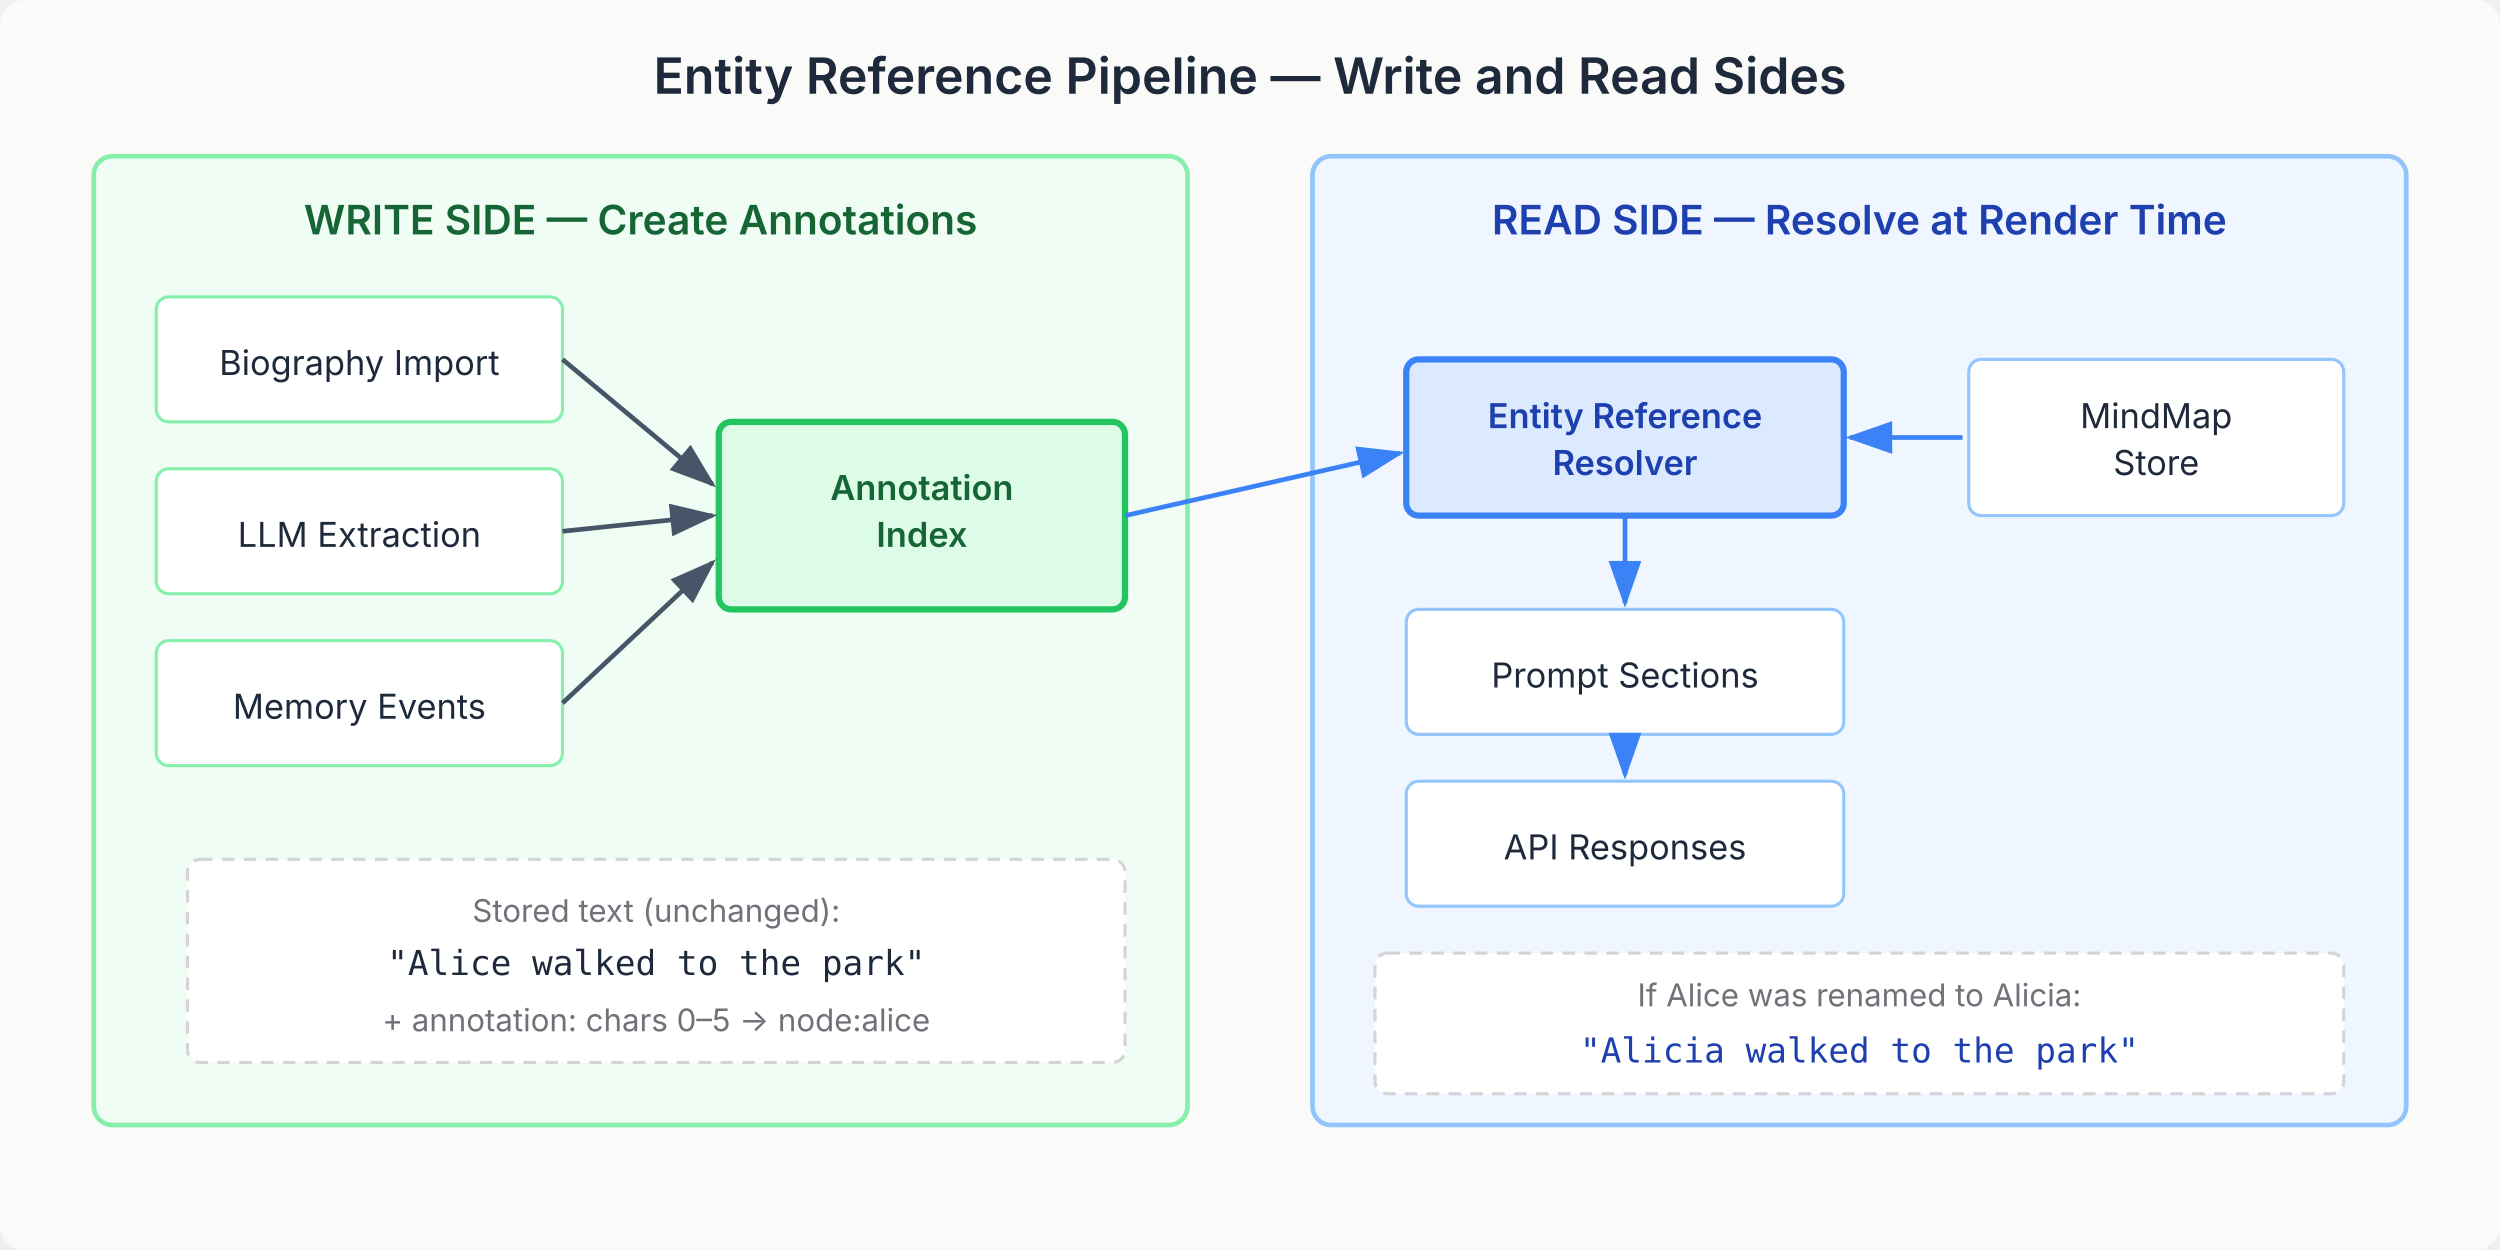
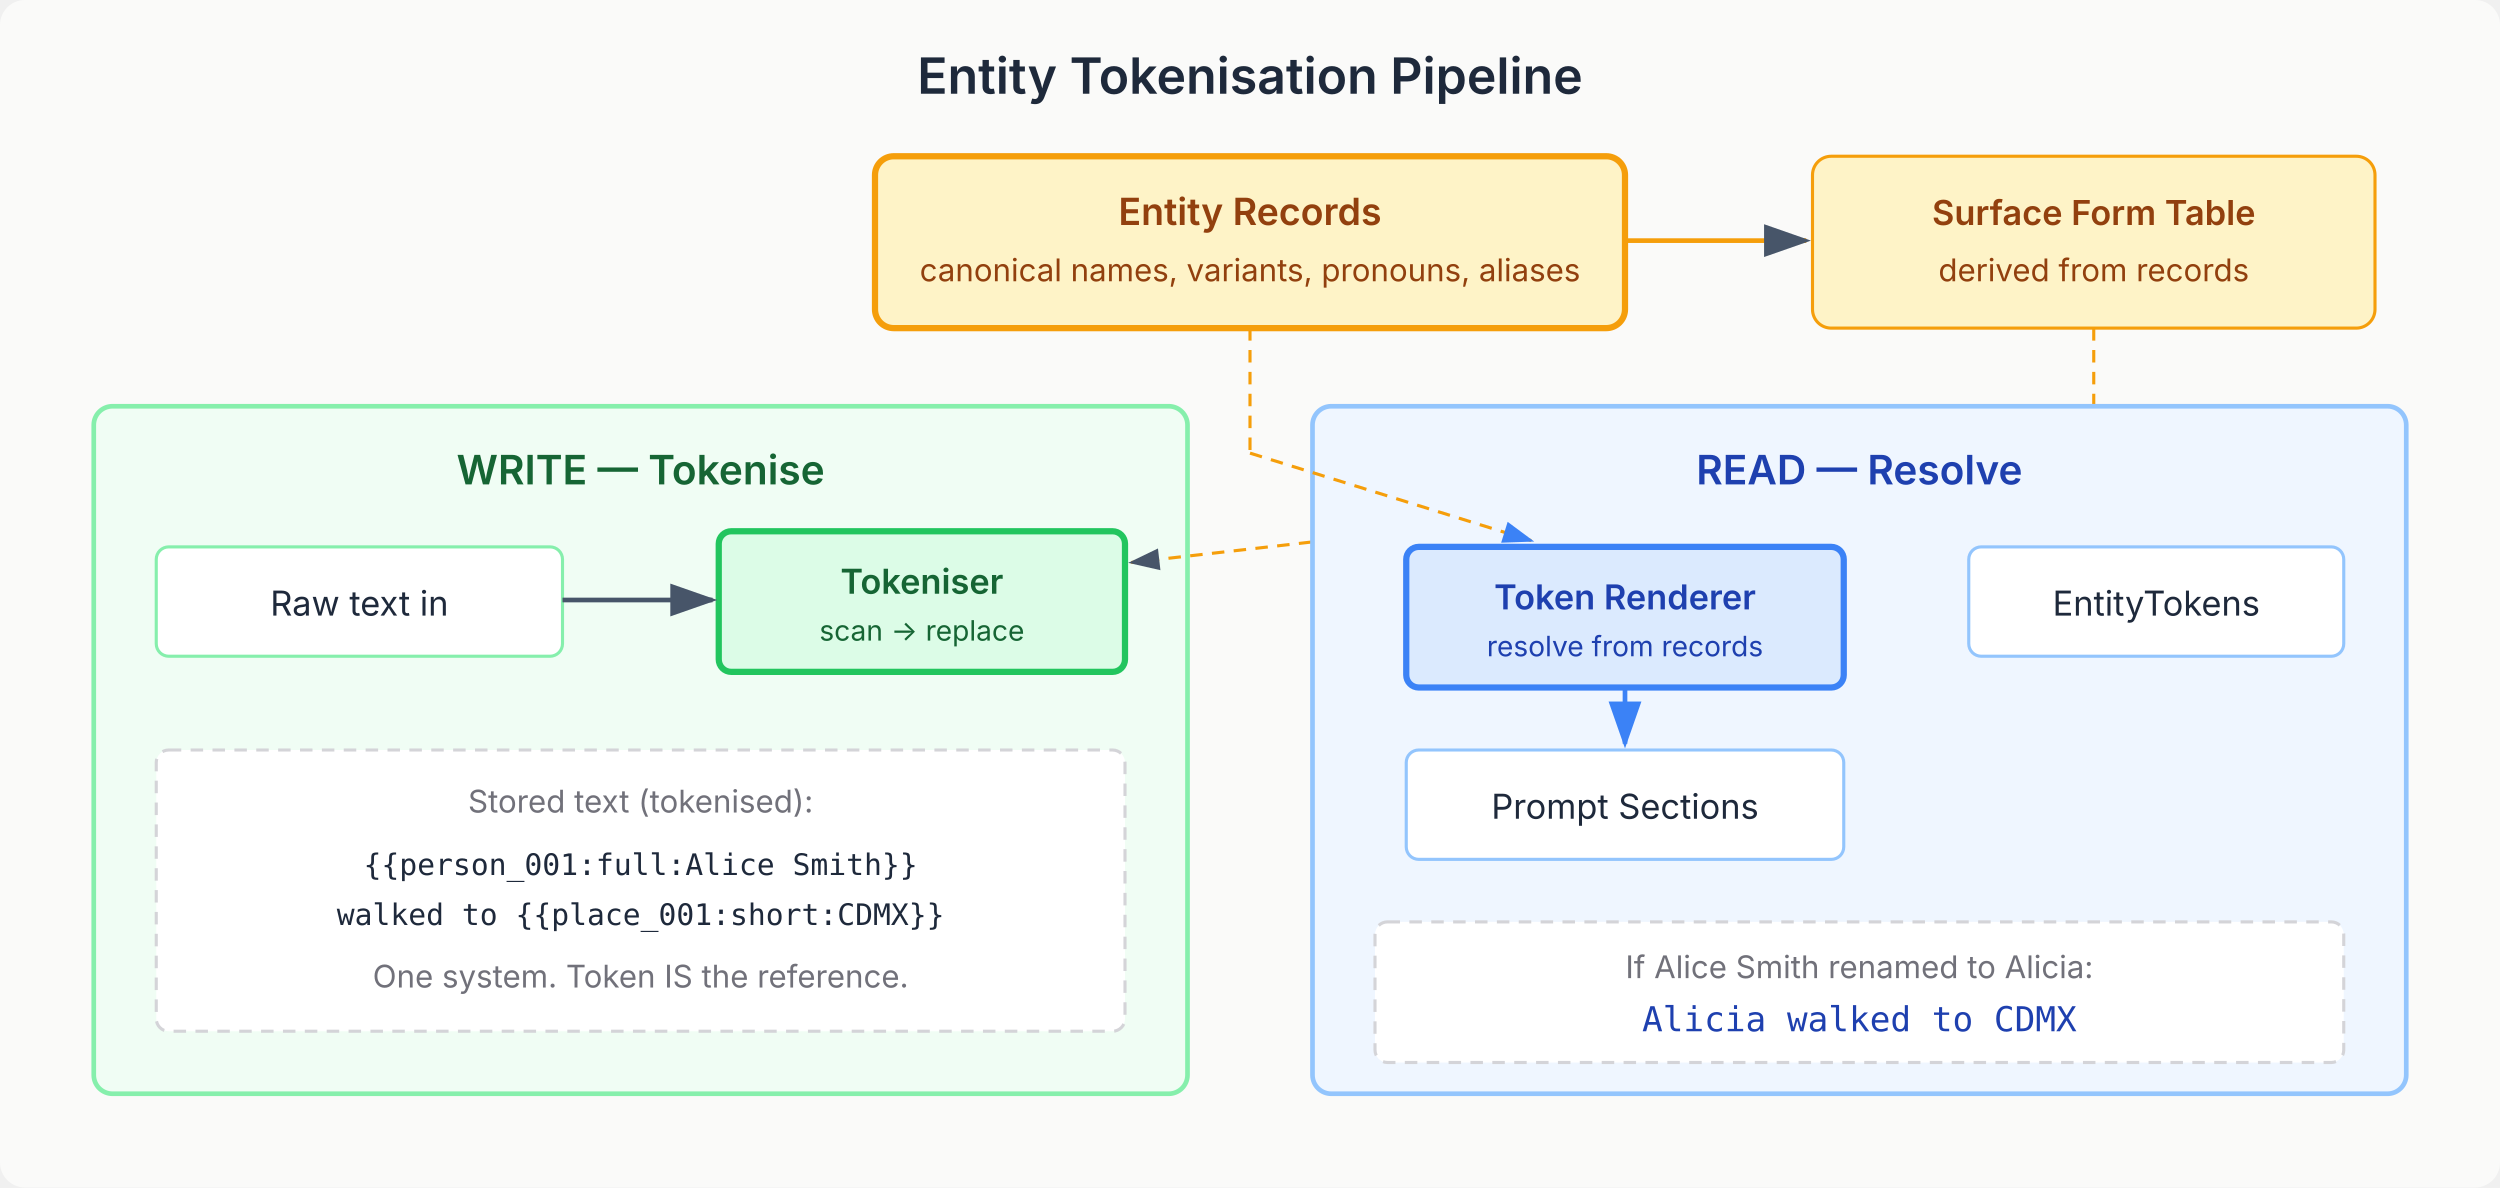
- <svg xmlns="http://www.w3.org/2000/svg" viewBox="0 0 800 400" font-family="system-ui, -apple-system, sans-serif">
+ <svg xmlns="http://www.w3.org/2000/svg" viewBox="0 0 800 380" font-family="system-ui, -apple-system, sans-serif">
  <defs>
    <marker id="arrow" markerWidth="10" markerHeight="7" refX="9" refY="3.5" orient="auto">
      <polygon points="0 0, 10 3.5, 0 7" fill="#475569" />
    </marker>
    <marker id="arrow-blue" markerWidth="10" markerHeight="7" refX="9" refY="3.5" orient="auto">
      <polygon points="0 0, 10 3.5, 0 7" fill="#3b82f6" />
    </marker>
  </defs>
-   <rect width="800" height="400" fill="#fafaf9" rx="8" />
-   <text x="400" y="30" text-anchor="middle" font-size="16" font-weight="600" fill="#1e293b">Entity Reference Pipeline — Write and Read Sides</text>
-   <rect x="30" y="50" width="350" height="310" rx="6" fill="#f0fdf4" stroke="#86efac" stroke-width="1.5" />
-   <text x="205" y="75" text-anchor="middle" font-size="13" font-weight="600" fill="#166534">WRITE SIDE — Create Annotations</text>
-   <rect x="50" y="95" width="130" height="40" rx="4" fill="white" stroke="#86efac" />
-   <text x="115" y="120" text-anchor="middle" font-size="11" fill="#1e293b">Biography Import</text>
-   <rect x="50" y="150" width="130" height="40" rx="4" fill="white" stroke="#86efac" />
-   <text x="115" y="175" text-anchor="middle" font-size="11" fill="#1e293b">LLM Extraction</text>
-   <rect x="50" y="205" width="130" height="40" rx="4" fill="white" stroke="#86efac" />
-   <text x="115" y="230" text-anchor="middle" font-size="11" fill="#1e293b">Memory Events</text>
-   <rect x="230" y="135" width="130" height="60" rx="4" fill="#dcfce7" stroke="#22c55e" stroke-width="2" />
-   <text x="295" y="160" text-anchor="middle" font-size="11" font-weight="600" fill="#166534">Annotation</text>
-   <text x="295" y="175" text-anchor="middle" font-size="11" font-weight="600" fill="#166534">Index</text>
-   <line x1="180" y1="115" x2="228" y2="155" stroke="#475569" stroke-width="1.5" marker-end="url(#arrow)" />
-   <line x1="180" y1="170" x2="228" y2="165" stroke="#475569" stroke-width="1.5" marker-end="url(#arrow)" />
-   <line x1="180" y1="225" x2="228" y2="180" stroke="#475569" stroke-width="1.5" marker-end="url(#arrow)" />
-   <rect x="60" y="275" width="300" height="65" rx="4" fill="white" stroke="#d4d4d8" stroke-dasharray="4,3" />
-   <text x="210" y="295" text-anchor="middle" font-size="10" fill="#71717a">Stored text (unchanged):</text>
-   <text x="210" y="312" text-anchor="middle" font-size="11" font-family="monospace" fill="#1e293b">"Alice walked to the park"</text>
-   <text x="210" y="330" text-anchor="middle" font-size="10" fill="#71717a">+ annotation: chars 0–5 → node:alice</text>
-   <rect x="420" y="50" width="350" height="310" rx="6" fill="#eff6ff" stroke="#93c5fd" stroke-width="1.5" />
-   <text x="595" y="75" text-anchor="middle" font-size="13" font-weight="600" fill="#1e40af">READ SIDE — Resolve at Render Time</text>
-   <rect x="450" y="115" width="140" height="50" rx="4" fill="#dbeafe" stroke="#3b82f6" stroke-width="2" />
-   <text x="520" y="137" text-anchor="middle" font-size="11" font-weight="600" fill="#1e40af">Entity Reference</text>
-   <text x="520" y="152" text-anchor="middle" font-size="11" font-weight="600" fill="#1e40af">Resolver</text>
-   <line x1="360" y1="165" x2="448" y2="145" stroke="#3b82f6" stroke-width="1.5" marker-end="url(#arrow-blue)" />
-   <rect x="630" y="115" width="120" height="50" rx="4" fill="white" stroke="#93c5fd" />
-   <text x="690" y="137" text-anchor="middle" font-size="11" fill="#1e293b">MindMap</text>
-   <text x="690" y="152" text-anchor="middle" font-size="11" fill="#1e293b">Store</text>
-   <line x1="628" y1="140" x2="592" y2="140" stroke="#3b82f6" stroke-width="1.5" marker-end="url(#arrow-blue)" />
-   <rect x="450" y="195" width="140" height="40" rx="4" fill="white" stroke="#93c5fd" />
-   <text x="520" y="220" text-anchor="middle" font-size="11" fill="#1e293b">Prompt Sections</text>
-   <rect x="450" y="250" width="140" height="40" rx="4" fill="white" stroke="#93c5fd" />
-   <text x="520" y="275" text-anchor="middle" font-size="11" fill="#1e293b">API Responses</text>
-   <line x1="520" y1="165" x2="520" y2="193" stroke="#3b82f6" stroke-width="1.5" marker-end="url(#arrow-blue)" />
-   <line x1="520" y1="235" x2="520" y2="248" stroke="#3b82f6" stroke-width="1.5" marker-end="url(#arrow-blue)" />
-   <rect x="440" y="305" width="310" height="45" rx="4" fill="white" stroke="#d4d4d8" stroke-dasharray="4,3" />
-   <text x="595" y="322" text-anchor="middle" font-size="10" fill="#71717a">If Alice was renamed to Alicia:</text>
-   <text x="595" y="340" text-anchor="middle" font-size="11" font-family="monospace" fill="#1e40af">"Alicia walked to the park"</text>
+   <rect width="800" height="380" fill="#fafaf9" rx="8" />
+   <text x="400" y="30" text-anchor="middle" font-size="16" font-weight="600" fill="#1e293b">Entity Tokenisation Pipeline</text>
+   <rect x="280" y="50" width="240" height="55" rx="6" fill="#fef3c7" stroke="#f59e0b" stroke-width="2" />
+   <text x="400" y="72" text-anchor="middle" font-size="12" font-weight="600" fill="#92400e">Entity Records</text>
+   <text x="400" y="90" text-anchor="middle" font-size="10" fill="#92400e">canonical names, variants, pronouns, aliases</text>
+   <rect x="580" y="50" width="180" height="55" rx="6" fill="#fef3c7" stroke="#f59e0b" />
+   <text x="670" y="72" text-anchor="middle" font-size="11" font-weight="600" fill="#92400e">Surface Form Table</text>
+   <text x="670" y="90" text-anchor="middle" font-size="10" fill="#92400e">derived from records</text>
+   <line x1="520" y1="77" x2="578" y2="77" stroke="#f59e0b" stroke-width="1.5" marker-end="url(#arrow)" />
+   <rect x="30" y="130" width="350" height="220" rx="6" fill="#f0fdf4" stroke="#86efac" stroke-width="1.5" />
+   <text x="205" y="155" text-anchor="middle" font-size="13" font-weight="600" fill="#166534">WRITE — Tokenise</text>
+   <rect x="50" y="175" width="130" height="35" rx="4" fill="white" stroke="#86efac" />
+   <text x="115" y="197" text-anchor="middle" font-size="11" fill="#1e293b">Raw text in</text>
+   <rect x="230" y="170" width="130" height="45" rx="4" fill="#dcfce7" stroke="#22c55e" stroke-width="2" />
+   <text x="295" y="190" text-anchor="middle" font-size="11" font-weight="600" fill="#166534">Tokeniser</text>
+   <text x="295" y="205" text-anchor="middle" font-size="9" fill="#166534">scan → replace</text>
+   <line x1="180" y1="192" x2="228" y2="192" stroke="#475569" stroke-width="1.5" marker-end="url(#arrow)" />
+   <line x1="670" y1="105" x2="670" y2="145" stroke="#f59e0b" stroke-width="1" stroke-dasharray="4,3" />
+   <line x1="670" y1="145" x2="362" y2="180" stroke="#f59e0b" stroke-width="1" stroke-dasharray="4,3" marker-end="url(#arrow)" />
+   <rect x="50" y="240" width="310" height="90" rx="4" fill="white" stroke="#d4d4d8" stroke-dasharray="4,3" />
+   <text x="205" y="260" text-anchor="middle" font-size="10" fill="#71717a">Stored text (tokenised):</text>
+   <text x="205" y="280" text-anchor="middle" font-size="9.5" font-family="monospace" fill="#1e293b">{{person_001:full:Alice Smith}}</text>
+   <text x="205" y="296" text-anchor="middle" font-size="9.5" font-family="monospace" fill="#1e293b">walked to {{place_001:short:CDMX}}</text>
+   <text x="205" y="316" text-anchor="middle" font-size="10" fill="#71717a">One system. Token IS the reference.</text>
+   <rect x="420" y="130" width="350" height="220" rx="6" fill="#eff6ff" stroke="#93c5fd" stroke-width="1.5" />
+   <text x="595" y="155" text-anchor="middle" font-size="13" font-weight="600" fill="#1e40af">READ — Resolve</text>
+   <rect x="450" y="175" width="140" height="45" rx="4" fill="#dbeafe" stroke="#3b82f6" stroke-width="2" />
+   <text x="520" y="195" text-anchor="middle" font-size="11" font-weight="600" fill="#1e40af">Token Renderer</text>
+   <text x="520" y="210" text-anchor="middle" font-size="9" fill="#1e40af">resolve from records</text>
+   <line x1="400" y1="105" x2="400" y2="145" stroke="#f59e0b" stroke-width="1" stroke-dasharray="4,3" />
+   <line x1="400" y1="145" x2="490" y2="173" stroke="#f59e0b" stroke-width="1" stroke-dasharray="4,3" marker-end="url(#arrow-blue)" />
+   <rect x="450" y="240" width="140" height="35" rx="4" fill="white" stroke="#93c5fd" />
+   <text x="520" y="262" text-anchor="middle" font-size="11" fill="#1e293b">Prompt Sections</text>
+   <rect x="630" y="175" width="120" height="35" rx="4" fill="white" stroke="#93c5fd" />
+   <text x="690" y="197" text-anchor="middle" font-size="11" fill="#1e293b">EntityTokens</text>
+   <line x1="520" y1="220" x2="520" y2="238" stroke="#3b82f6" stroke-width="1.5" marker-end="url(#arrow-blue)" />
+   <rect x="440" y="295" width="310" height="45" rx="4" fill="white" stroke="#d4d4d8" stroke-dasharray="4,3" />
+   <text x="595" y="313" text-anchor="middle" font-size="10" fill="#71717a">If Alice Smith renamed to Alicia:</text>
+   <text x="595" y="330" text-anchor="middle" font-size="11" font-family="monospace" fill="#1e40af">Alicia walked to CDMX</text>
</svg>
